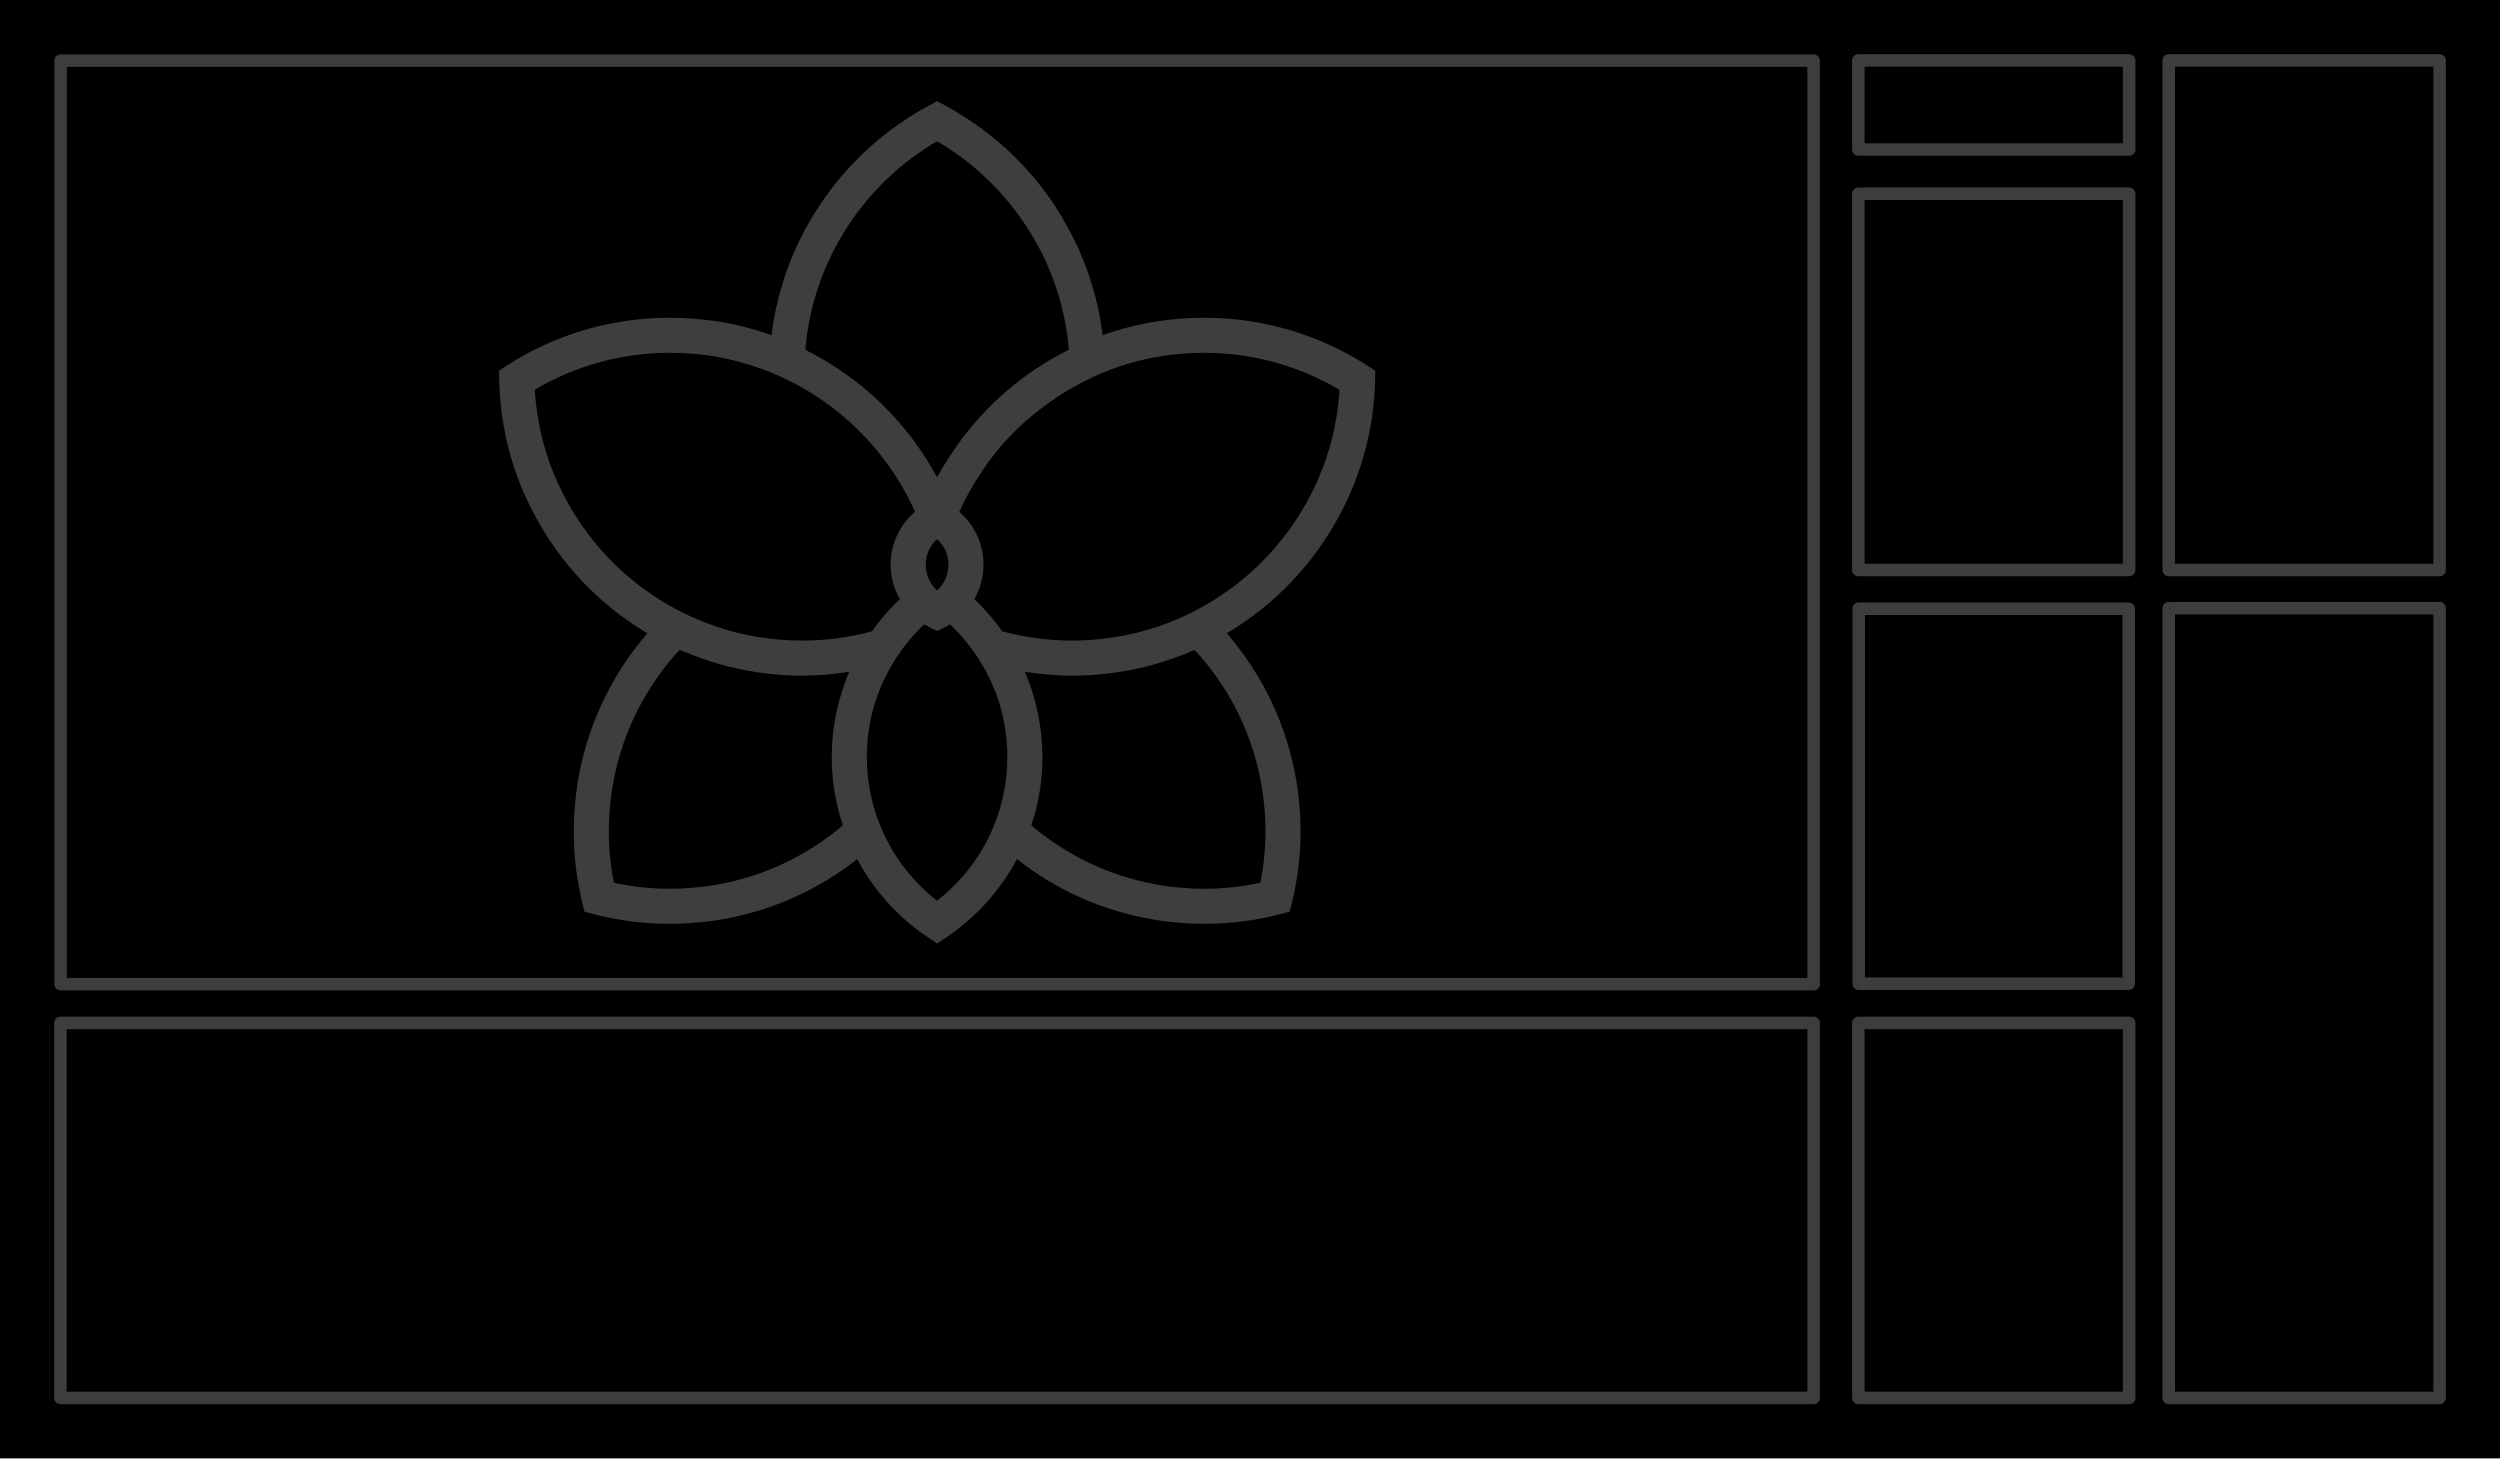
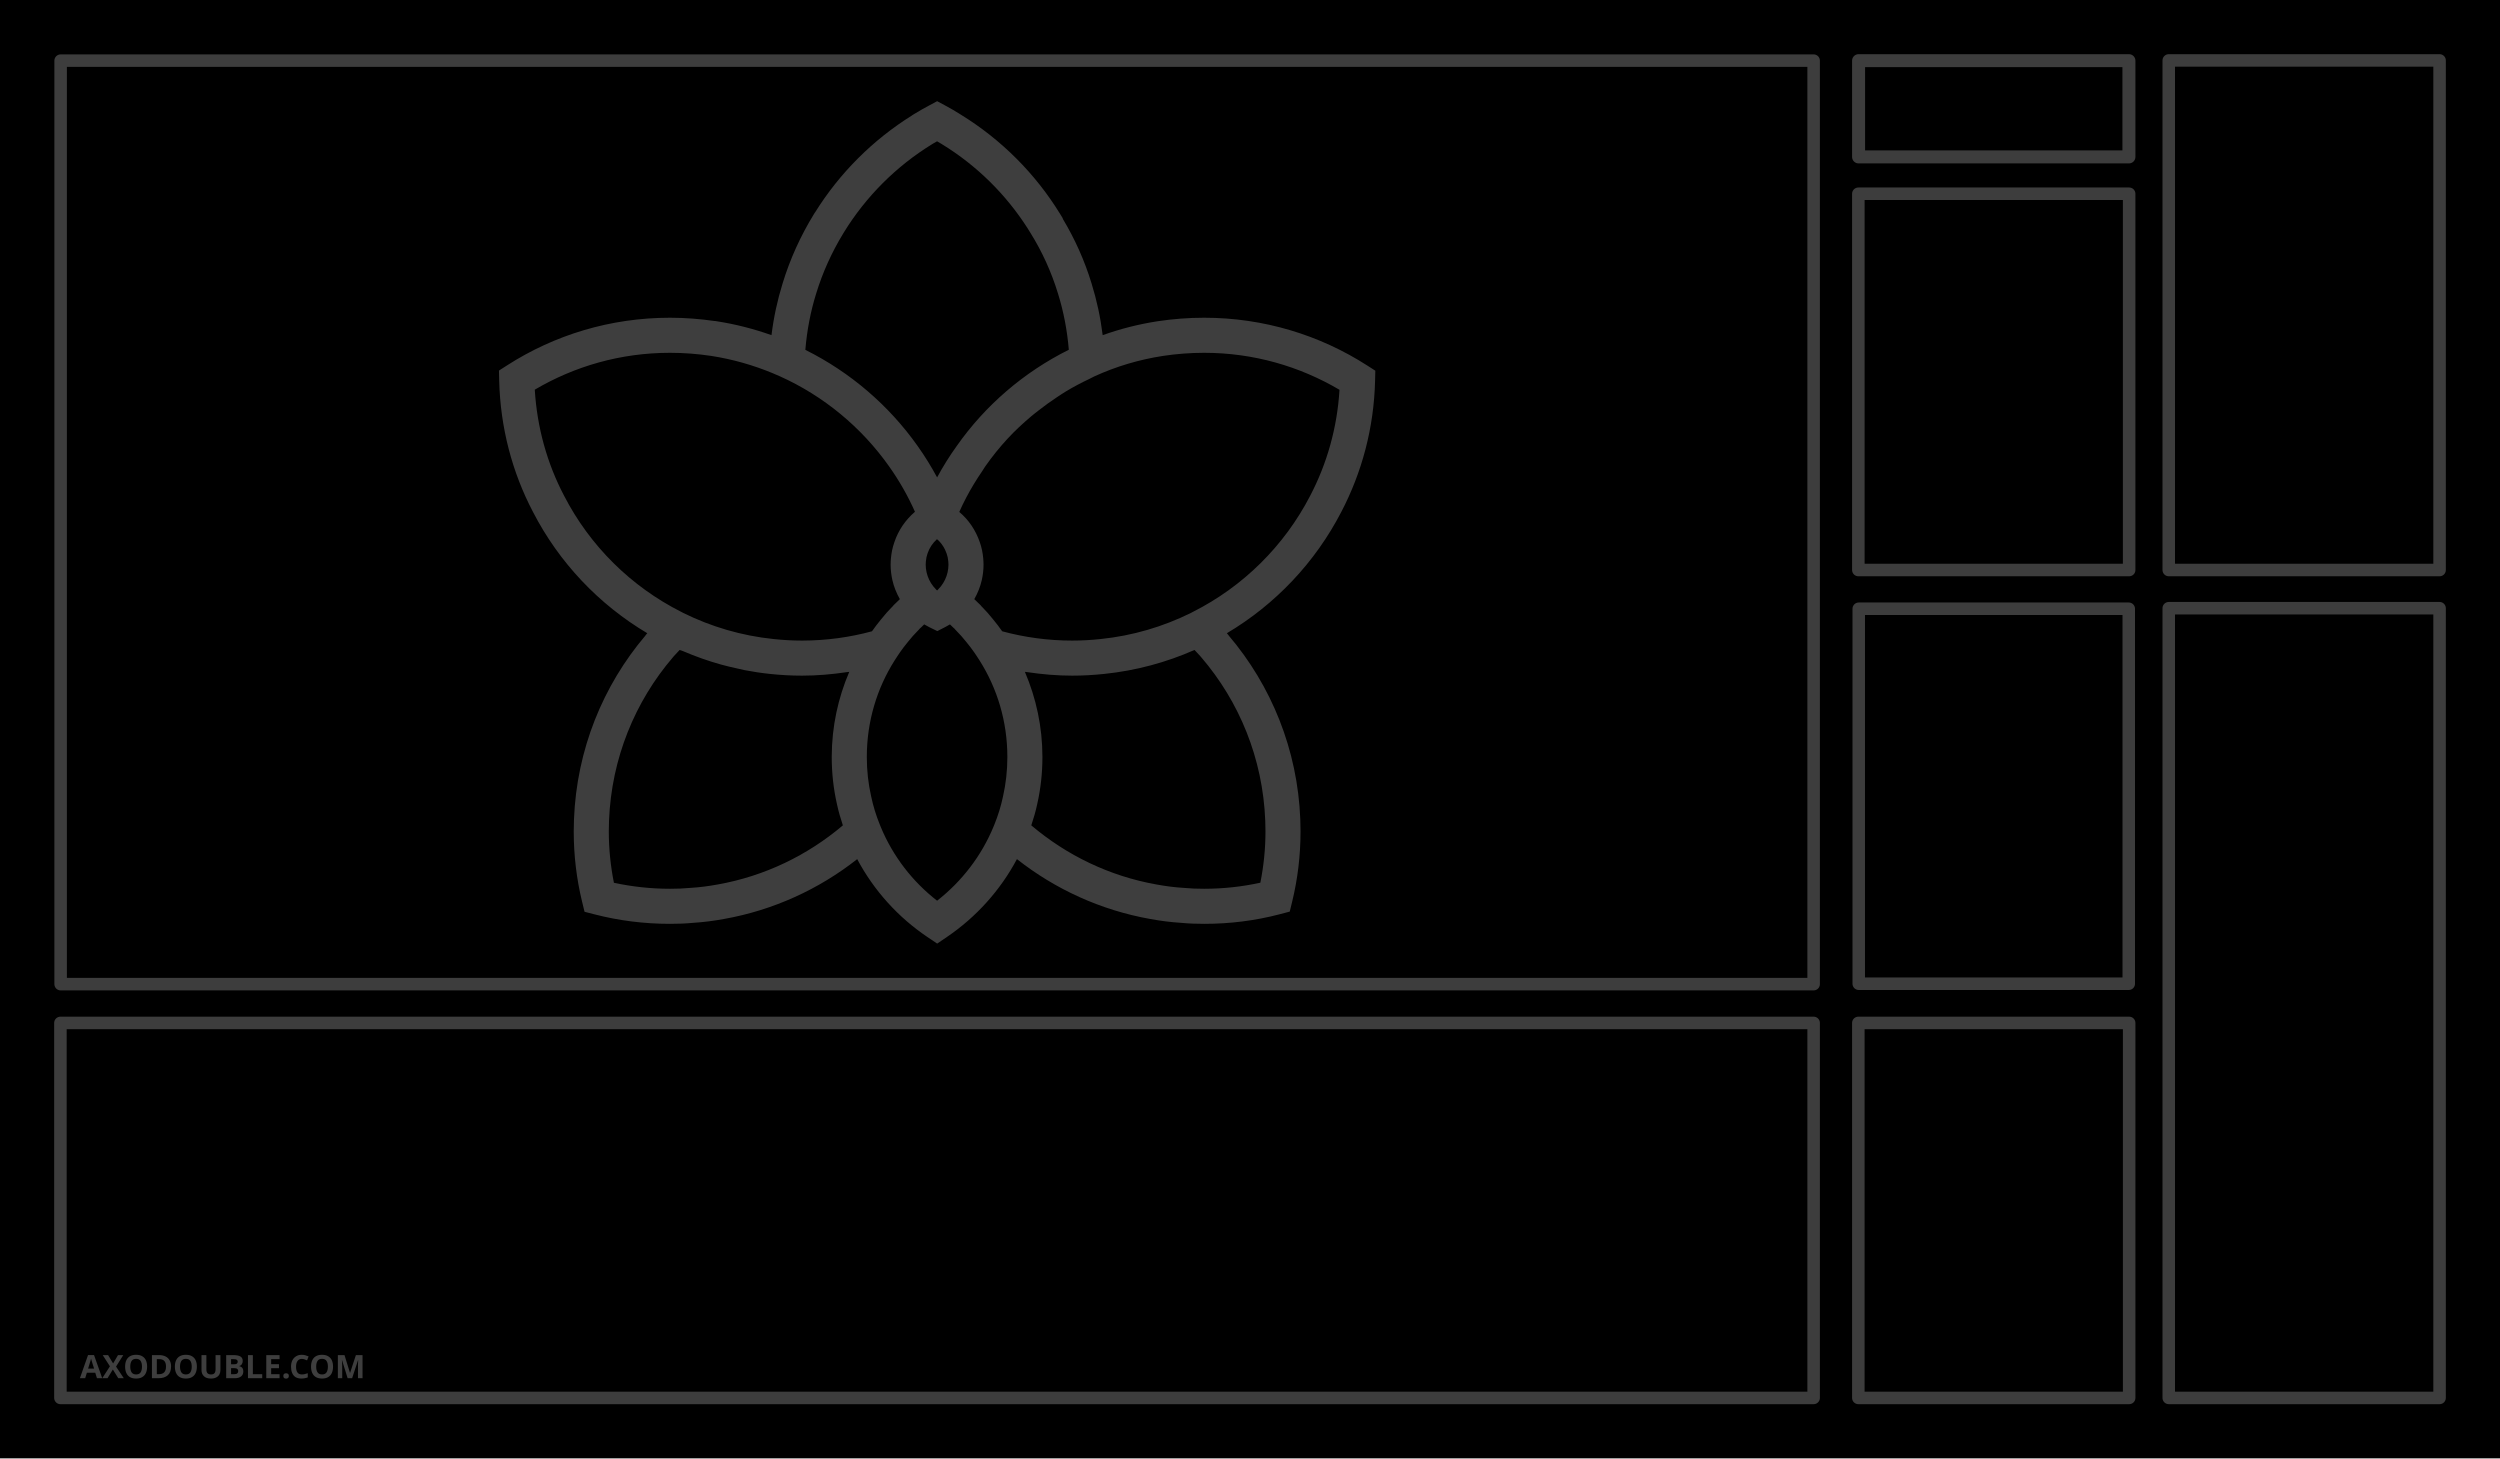
<svg xmlns="http://www.w3.org/2000/svg" width="600mm" height="350mm" viewBox="0 0 600 350" version="1.1" id="svg1" xml:space="preserve">
  <defs id="defs1">
+     <rect x="76.368" y="1148.341" width="890.955" height="93.338" id="rect6" />
    <rect x="113.893" y="967.124" width="1486.398" height="262.533" id="rect13" />
    <rect x="53.235" y="926.828" width="1590.213" height="341.247" id="rect12" />
    <rect x="53.235" y="926.828" width="1590.213" height="341.247" id="rect12-8" />
    <style id="style1">
      .cls-1 {
        fill: #a6637c;
        stroke: #191919;
        stroke-miterlimit: 10;
        stroke-width: 3px;
      }
    </style>
  </defs>
  <g id="layer1">
    <rect style="fill:#000000;stroke-width:0.075;fill-opacity:1" id="rect3" width="600" height="350" x="0" y="0" />
    <rect style="display:none;fill:none;stroke:#ce0000;stroke-width:2.811;stroke-linecap:round;stroke-linejoin:round;stroke-miterlimit:2.4;stroke-dasharray:2.811, 8.433;stroke-dashoffset:0;stroke-opacity:1" id="rect5" width="571.189" height="321.189" x="14.405" y="14.405" />
    <rect style="display:none;fill:#ffffff;stroke-width:5.986;stroke-linecap:square;stroke-miterlimit:2.4" id="rect1" width="63" height="88" x="449.133" y="55.795" />
    <rect style="display:none;fill:none;stroke:#000000;stroke-width:3.002;stroke-linecap:round;stroke-linejoin:round;stroke-miterlimit:2.4;stroke-dasharray:none;stroke-dashoffset:0;stroke-opacity:1" id="rect2" width="64.998" height="89.998" x="449.161" y="55.823" />
    <rect style="display:none;fill:none;stroke:#000000;stroke-width:3.002;stroke-linecap:round;stroke-linejoin:round;stroke-miterlimit:2.4;stroke-dasharray:none;stroke-dashoffset:0;stroke-opacity:1" id="rect4" width="64.998" height="89.998" x="1.501" y="258.501" />
    <g id="g34" style="display:inline">
      <rect style="display:inline;fill:none;stroke:#ffffff;stroke-width:3.002;stroke-linecap:round;stroke-linejoin:round;stroke-miterlimit:2.4;stroke-dasharray:none;stroke-dashoffset:0;stroke-opacity:0.242" id="rect17" width="64.998" height="122.303" x="520.501" y="14.501" />
      <rect style="display:inline;fill:none;stroke:#ffffff;stroke-width:3.002;stroke-linecap:round;stroke-linejoin:round;stroke-miterlimit:2.4;stroke-dasharray:none;stroke-dashoffset:0;stroke-opacity:0.242" id="rect18" width="420.772" height="89.998" x="14.501" y="245.501" />
      <rect style="display:inline;fill:none;stroke:#ffffff;stroke-width:3.002;stroke-linecap:round;stroke-linejoin:round;stroke-miterlimit:2.4;stroke-dasharray:none;stroke-dashoffset:0;stroke-opacity:0.242" id="rect19" width="64.998" height="89.998" x="446.001" y="245.501" />
      <rect style="display:inline;fill:none;stroke:#ffffff;stroke-width:2.998;stroke-linecap:round;stroke-linejoin:round;stroke-miterlimit:2.4;stroke-dasharray:none;stroke-dashoffset:0;stroke-opacity:0.242" id="rect20" width="64.803" height="89.999" x="446.098" y="146.098" />
-       <rect style="display:inline;fill:none;stroke:#ffffff;stroke-width:3.002;stroke-linecap:round;stroke-linejoin:round;stroke-miterlimit:2.4;stroke-dasharray:none;stroke-dashoffset:0;stroke-opacity:0.242" id="rect21" width="64.998" height="21.379" x="446.001" y="14.501" />
+       <rect style="display:inline;fill:none;stroke:#ffffff;stroke-width:3.118;stroke-linecap:round;stroke-linejoin:round;stroke-miterlimit:2.4;stroke-dasharray:none;stroke-dashoffset:0;stroke-opacity:0.242" id="rect21" width="64.882" height="23.102" x="446.059" y="14.559" />
      <rect style="display:inline;fill:none;stroke:#ffffff;stroke-width:3.007;stroke-linecap:round;stroke-linejoin:round;stroke-miterlimit:2.4;stroke-dasharray:none;stroke-dashoffset:0;stroke-opacity:0.242" id="rect22" width="64.993" height="90.299" x="446.003" y="46.503" />
      <rect style="display:inline;fill:none;stroke:#ffffff;stroke-width:3.002;stroke-linecap:round;stroke-linejoin:round;stroke-miterlimit:2.4;stroke-dasharray:none;stroke-dashoffset:0;stroke-opacity:0.242" id="rect23" width="64.998" height="189.527" x="520.501" y="145.972" />
      <rect style="display:inline;fill:none;stroke:#ffffff;stroke-width:3.001;stroke-linecap:round;stroke-linejoin:round;stroke-miterlimit:2.4;stroke-dasharray:none;stroke-dashoffset:0;stroke-opacity:0.242" id="rect24" width="420.72" height="221.642" x="14.553" y="14.553" />
    </g>
    <g id="g26" style="fill:#ffffff;fill-opacity:0.478">
      <path d="m -75.929,-401.76 -7.52,4.035 c -4.536,2.434 -8.96,4.925 -13.43,7.676 l -1.59,0.98 -0.197,0.197 c -35.633,22.221 -65.772,52.359 -87.992,87.992 l -0.209,0.209 -0.984,1.605 c -11.904,19.428 -21.48,40.37 -28.246,62.574 -4.72,15.179 -8.111,30.849 -10.096,46.969 -16.003,-5.698 -32.729,-9.993 -49.965,-12.656 l -1.207,-0.186 h -0.514 c -13.086,-1.878 -26.58,-2.969 -40.348,-2.969 -54.267,0 -104.997,15.766 -147.646,43.111 l -7.525,4.826 0.211,8.938 c 1.011,42.785 11.803,83.346 30.609,119.186 23.56,45.797 59.661,83.971 103.75,110.137 -0.187,0.167 -0.654,0.617 -1.49,1.732 -0.059,0.078 -0.16,0.285 -0.225,0.373 -38.441,45.318 -62.348,103.373 -64.803,166.746 l -0.002,0.061 -0.002,0.059 c -0.106,3.392 -0.221,6.949 -0.221,10.672 0,21.919 2.586,43.317 7.553,63.748 l 2.252,9.264 9.232,2.381 c 21.869,5.636 44.736,8.559 68.307,8.559 6.807,0 13.781,-0.225 20.836,-0.904 9.557,-0.582 18.897,-1.821 28.006,-3.486 45.148,-8.034 86.406,-27.123 120.947,-54.307 15.133,28.461 37.061,52.714 63.621,70.609 l 8.926,6.014 8.9,-6.051 c 26.433,-17.967 48.319,-42.201 63.443,-70.586 34.546,27.192 75.815,46.285 120.973,54.32 9.107,1.665 18.443,2.904 27.998,3.486 7.055,0.68 14.031,0.904 20.838,0.904 23.571,0 46.558,-2.919 68.486,-8.684 l 9.17,-2.412 2.24,-9.213 c 4.963,-20.418 7.551,-41.724 7.551,-63.643 0,-3.723 -0.113,-7.28 -0.219,-10.672 l -0.002,-0.059 -0.002,-0.061 c -2.454,-63.37 -26.365,-121.436 -64.918,-166.758 -0.063,-0.085 -0.16,-0.286 -0.217,-0.361 -0.622,-0.83 -1.056,-1.309 -1.318,-1.574 0.169,0.196 0.339,0.391 0.508,0.588 l -0.688,-0.742 -0.125,-0.135 c 0.014,0.014 0.059,0.052 0.139,0.127 0.006,-0.003 0.012,-0.006 0.018,-0.01 44.072,-26.161 80.166,-64.319 103.812,-110.08 l 0.008,-0.014 c 18.68,-35.789 29.612,-76.17 30.623,-119.109 l 0.211,-8.938 -7.525,-4.826 c -42.644,-27.341 -93.463,-43.217 -147.752,-43.217 -14.296,0 -28.321,1.124 -41.875,3.141 l -0.039,0.006 -0.039,0.006 c -17.287,2.66 -34.017,6.909 -50.078,12.666 -1.986,-16.111 -5.38,-31.803 -10.109,-47.006 -6.289,-20.632 -15.116,-40.254 -26.105,-58.602 v -0.443 l -2.348,-3.826 c -22.438,-36.575 -53.332,-67.507 -89.867,-90.004 l -0.377,-0.24 c 0.093,0.057 0.186,0.115 0.279,0.172 l -0.211,-0.141 -0.121,-0.076 c -4.562,-2.924 -9.164,-5.567 -13.781,-8.045 z m -0.076,36.4 c 1.37,0.817 2.841,1.581 4.166,2.43 l 0.375,0.25 0.256,0.156 c 31.187,19.133 57.739,45.355 77.418,76.182 v 0.037 l 2.412,3.865 c 10.706,17.149 19.137,35.689 25.094,55.248 l 0.014,0.047 0.014,0.047 c 5.068,16.283 8.286,33.214 9.764,50.725 0.002,0.026 0.006,0.054 0.008,0.08 -40.823,20.355 -75.867,50.464 -101.766,87.453 -6.521,9.057 -12.415,18.518 -17.699,28.32 l -0.002,-0.002 c -0.003,0.006 -0.007,0.012 -0.01,0.018 -5.289,-9.844 -11.176,-19.335 -17.629,-28.426 -26.075,-36.871 -61.12,-66.983 -101.891,-87.271 0.007,-0.08 0.013,-0.16 0.019,-0.24 1.483,-17.526 4.699,-34.414 9.754,-50.656 l 0.014,-0.047 0.014,-0.047 c 5.908,-19.398 14.276,-37.736 24.727,-54.861 l 0.426,-0.693 c 19.994,-32.527 47.469,-60.002 79.996,-79.996 l 0.693,-0.426 c 1.235,-0.756 2.578,-1.461 3.834,-2.191 z m -242.221,191.836 c 12.626,0 25.097,0.995 37.193,2.795 l 0.4,0.059 c 19.198,2.999 37.733,8.295 55.174,15.498 l 0.043,0.018 c 2.276,0.941 4.534,1.913 6.771,2.918 h 0.002 c 39.861,17.893 74.122,46.37 99.096,81.691 l 0.008,0.012 0.01,0.014 c 9.159,12.902 17.032,26.685 23.477,41.199 -0.02,0.018 -0.04,0.035 -0.061,0.053 0.003,0.007 0.007,0.014 0.01,0.021 -0.088,0.077 -0.188,0.135 -0.275,0.213 -2.048,1.777 -3.992,3.69 -5.811,5.729 -3.637,4.078 -6.777,8.659 -9.268,13.664 -1.245,2.503 -2.328,5.112 -3.23,7.816 -1.773,4.948 -2.755,9.971 -3.166,14.898 l -0.004,0.051 -0.004,0.051 c -0.111,1.44 -0.258,3.266 -0.258,5.459 0,4.851 0.589,9.467 1.533,13.785 l 0.008,0.039 0.008,0.037 c 1.385,6.185 3.756,12.019 6.824,17.434 0.002,0.003 0.002,0.005 0.004,0.008 -0.023,0.022 -0.045,0.044 -0.068,0.066 -1.501,1.453 -3.016,2.933 -4.297,4.146 l -0.797,0.754 -0.664,0.832 c -0.006,0.008 -0.013,0.015 -0.019,0.023 l 0.018,-0.023 c 0.273,-0.342 0.435,-0.561 0.484,-0.648 0.007,-0.013 0.011,-0.024 0.014,-0.031 2.7e-4,-9.3e-4 0.002,-0.005 0.002,-0.006 v -0.002 -0.002 h -0.002 v -0.002 h -0.002 c -0.045,-0.002 -0.499,0.489 -1.326,1.498 0.2,-0.202 0.401,-0.403 0.602,-0.604 l -1.162,1.297 c 0.197,-0.246 0.376,-0.47 0.543,-0.674 -3.766,3.813 -7.319,7.838 -10.66,12.059 -2.796,3.351 -5.368,6.804 -7.836,10.297 -0.03,0.008 -0.06,0.017 -0.09,0.025 -0.039,0.056 -0.08,0.11 -0.119,0.166 -19.948,5.414 -41.017,8.345 -62.684,8.412 -0.252,8e-4 -0.504,0.002 -0.756,0.002 -8.612,0 -17.166,-0.494 -25.672,-1.395 l -0.027,-0.004 -0.027,-0.002 c -14.553,-1.49 -28.733,-4.296 -42.422,-8.283 -13.689,-3.987 -26.886,-9.156 -39.471,-15.373 -0.006,-0.003 -0.013,-0.005 -0.019,-0.008 -0.392,-0.197 -0.503,-0.255 -0.553,-0.279 l -0.279,-0.186 -0.865,-0.436 C -353.537,38.588 -390.956,1.564 -414.314,-43.86 l -0.031,-0.062 -0.031,-0.061 c -15.229,-29 -24.431,-61.549 -26.531,-96.086 36.013,-21.233 77.806,-33.455 122.684,-33.455 z m 484.488,0 c 44.858,0 86.754,12.311 122.787,33.561 -2.109,34.577 -11.377,66.952 -26.549,96.016 l -0.016,0.031 -0.016,0.031 C 239.001,1.561 201.574,38.589 155.933,61.558 l -0.865,0.436 -0.281,0.188 c -0.051,0.025 -0.158,0.08 -0.551,0.277 h -0.002 l -0.002,0.002 c -25.173,12.437 -52.797,20.681 -81.908,23.662 l -0.027,0.002 -0.027,0.004 c -8.506,0.901 -17.06,1.395 -25.672,1.395 h -0.002 c -21.932,-3e-5 -43.258,-2.936 -63.438,-8.412 -0.04,-0.056 -0.08,-0.112 -0.119,-0.168 -0.03,-0.008 -0.058,-0.017 -0.088,-0.025 -2.477,-3.505 -5.058,-6.972 -7.865,-10.334 -3.341,-4.217 -6.892,-8.237 -10.656,-12.047 0.174,0.213 0.365,0.448 0.572,0.707 l -1.172,-1.311 c 0.195,0.195 0.39,0.391 0.584,0.588 -0.34,-0.414 -0.413,-0.478 -0.621,-0.715 -0.238,-0.271 -0.599,-0.703 -0.658,-0.748 -0.003,-0.003 -0.007,-0.006 -0.01,-0.008 l -0.002,-0.002 h -0.002 c -10e-4,-6.79e-4 -0.003,-0.002 -0.004,-0.002 l -0.002,-0.002 h -0.002 -0.002 -0.002 -0.002 v 0.002 h -0.002 v 0.002 0.002 l 0.002,0.002 c 0.002,0.007 0.008,0.021 0.016,0.035 0.048,0.086 0.213,0.31 0.484,0.65 l -0.668,-0.834 -0.795,-0.754 c -1.281,-1.214 -2.796,-2.693 -4.297,-4.146 -0.024,-0.023 -0.047,-0.046 -0.07,-0.068 0.001,-0.002 0.003,-0.004 0.004,-0.006 3.068,-5.414 5.44,-11.249 6.824,-17.434 l 0.008,-0.037 0.01,-0.039 c 0.945,-4.318 1.533,-8.934 1.533,-13.785 0,-2.193 -0.149,-4.019 -0.26,-5.459 l -0.004,-0.051 -0.004,-0.051 c -0.207,-2.48 -0.558,-4.987 -1.08,-7.494 -0.523,-2.508 -1.217,-5.017 -2.115,-7.508 -3.636,-10.542 -9.937,-20.033 -18.543,-27.252 3.878,-8.701 8.281,-17.072 13.146,-25.129 2.424,-4.013 4.963,-7.949 7.607,-11.809 0.942,-1.373 1.73,-2.854 2.703,-4.205 l 0.065,-0.092 0.065,-0.09 c 6.185,-8.842 12.962,-17.253 20.273,-25.174 0.02,-0.022 0.043,-0.041 0.062,-0.062 h 0.002 c 6.536,-7.076 13.633,-13.619 20.98,-19.873 2.286,-1.944 4.678,-3.762 7.037,-5.621 5.412,-4.269 11.018,-8.292 16.793,-12.094 2.736,-1.796 5.44,-3.635 8.252,-5.32 6.816,-4.098 13.88,-7.812 21.113,-11.234 1.487,-0.699 2.881,-1.559 4.385,-2.229 l 0.07,-0.031 0.068,-0.031 c 19.535,-8.924 40.346,-15.172 62.334,-18.559 12.084,-1.796 24.544,-2.791 37.156,-2.791 z m -242.357,169.063 0.434,0.416 0.322,0.162 c 2.622,2.428 4.855,5.404 6.523,8.83 0.556,1.142 1.051,2.334 1.475,3.572 l 0.049,0.145 0.053,0.143 c 0.715,1.966 1.206,4.274 1.426,6.893 0.096,1.269 0.16,2.389 0.16,2.936 0,2.344 -0.262,4.502 -0.795,6.951 -1.053,4.674 -3.144,9.002 -6.086,12.744 -0.988,1.162 -1.832,2.137 -2.416,2.727 l -0.035,0.037 -0.996,0.996 -0.996,-0.996 c -0.006,-0.006 -0.015,-0.015 -0.021,-0.021 -0.586,-0.589 -1.435,-1.571 -2.436,-2.748 -2.94,-3.741 -5.03,-8.066 -6.082,-12.738 -0.533,-2.449 -0.795,-4.607 -0.795,-6.951 0,-0.547 0.066,-1.666 0.162,-2.936 0.22,-2.618 0.709,-4.927 1.424,-6.893 l 0.084,-0.232 0.078,-0.232 c 0.028,-0.084 0.056,-0.168 0.084,-0.252 1.626,-4.786 4.557,-9.065 8.385,-12.551 z m -11.578,77.295 h 0.002 v 0.002 h 0.002 c 1.526,0.921 3.095,1.777 4.703,2.564 0.019,0.009 0.038,0.018 0.057,0.027 l 7.145,3.49 7.08,-3.623 c 1.494,-0.765 2.958,-1.584 4.389,-2.457 0.001,-6.93e-4 0.003,-0.001 0.004,-0.002 1.182,1.145 2.442,2.383 3.791,3.674 -0.211,-0.255 -0.448,-0.548 -0.713,-0.879 l 1.453,1.578 c 0.001,0.002 0.003,0.004 0.004,0.006 l 0.01,0.01 v 0.002 l 0.002,0.002 v 0.002 h 0.002 l 0.002,0.002 0.455,0.568 0.623,0.623 c 3.163,3.163 6.139,6.512 8.938,10.057 l 0.143,0.18 0.146,0.176 c 2.532,3.024 4.921,6.172 7.162,9.402 0.752,1.084 1.487,2.177 2.205,3.277 l 0.059,0.09 0.059,0.09 c 0.851,1.267 1.684,2.545 2.5,3.836 16.044,25.386 25.219,55.287 25.219,87.672 0,12.292 -1.354,24.252 -3.951,35.697 l -0.027,0.117 -0.023,0.117 c -1.813,8.587 -4.391,16.905 -7.66,24.982 l -0.021,0.051 -0.019,0.049 c -0.257,0.648 -0.52,1.295 -0.785,1.939 -10.963,26.613 -28.829,49.8 -51.242,67.324 -22.299,-17.319 -40.063,-40.287 -51.047,-66.752 -0.344,-0.829 -0.681,-1.66 -1.012,-2.496 l -0.021,-0.057 -0.023,-0.059 c -3.269,-8.078 -5.847,-16.396 -7.66,-24.982 l -0.025,-0.117 -0.027,-0.117 c -2.597,-11.445 -3.951,-23.405 -3.951,-35.697 0,-32.385 9.173,-62.284 25.217,-87.67 0.816,-1.291 1.651,-2.571 2.502,-3.838 l 0.061,-0.09 0.059,-0.09 c 0.702,-1.077 1.42,-2.147 2.154,-3.207 2.254,-3.255 4.661,-6.427 7.211,-9.473 l 0.146,-0.176 0.143,-0.18 c 2.799,-3.545 5.775,-6.894 8.938,-10.057 l 0.623,-0.623 0.455,-0.568 0.002,-0.002 v -0.002 h 0.002 v -0.002 l 0.002,-0.002 h 0.002 v -0.002 l 0.002,-0.002 c 0.001,-0.001 0.003,-0.003 0.004,-0.004 v -0.002 l 1.432,-1.553 c -0.253,0.316 -0.483,0.6 -0.686,0.846 1.347,-1.29 2.609,-2.529 3.791,-3.674 z M 157.536,96.019 c 1.691,1.841 3.436,3.563 5.107,5.492 l 0.988,1.15 c 34.503,40.171 55.872,91.698 58.068,148.262 0.105,3.356 0.203,6.553 0.203,9.584 0,16.036 -1.643,31.591 -4.645,46.645 -16.382,3.567 -33.425,5.498 -50.996,5.498 -6.229,0 -12.289,-0.205 -18.053,-0.771 l -0.305,-0.029 -0.307,-0.019 c -8.143,-0.485 -16.298,-1.557 -24.475,-3.053 l -0.039,-0.008 -0.041,-0.008 C 80.198,301.146 41.44,282.178 9.577,255.226 c -0.036,-0.03 -0.072,-0.059 -0.107,-0.09 2.107,-6.32 3.996,-12.738 5.396,-19.357 3.103,-13.732 4.709,-28.003 4.709,-42.576 0,-27.409 -5.705,-53.483 -15.863,-77.221 -0.015,-0.034 -0.028,-0.069 -0.043,-0.104 0.049,0.008 0.099,0.016 0.148,0.023 0.785,0.124 1.594,0.168 2.381,0.285 13.215,1.961 26.685,3.145 40.398,3.145 9.823,0 19.493,-0.565 28.998,-1.57 28.867,-2.959 56.439,-10.488 81.941,-21.742 z m -467.033,0.002 c 1.024,0.452 2.159,0.683 3.189,1.123 11.171,4.767 22.685,8.898 34.564,12.172 4.549,1.253 9.164,2.337 13.805,3.357 2.454,0.54 4.869,1.184 7.348,1.656 7.572,1.444 15.233,2.632 23.008,3.43 0.008,8.2e-4 0.016,9.5e-4 0.023,0.002 9.505,1.006 19.176,1.57 28.998,1.57 13.729,-2e-5 27.213,-1.185 40.441,-3.15 0.773,-0.115 1.567,-0.158 2.338,-0.279 0.049,-0.008 0.1,-0.016 0.148,-0.023 -0.015,0.034 -0.03,0.067 -0.045,0.102 -10.08,23.555 -15.772,49.412 -15.859,76.59 -6.6e-4,0.211 0,0.422 0,0.633 0,14.574 1.604,28.844 4.707,42.576 0.012,0.058 0.023,0.114 0.035,0.172 1.397,6.558 3.273,12.921 5.361,19.186 -0.036,0.03 -0.072,0.061 -0.107,0.092 -31.863,26.951 -70.62,45.918 -113.467,53.533 l -0.039,0.008 -0.039,0.008 c -8.177,1.496 -16.334,2.568 -24.477,3.053 l -0.307,0.019 -0.305,0.029 c -5.763,0.567 -11.821,0.771 -18.051,0.771 -17.551,0 -34.517,-1.919 -50.896,-5.428 -2.996,-15.066 -4.639,-30.689 -4.639,-46.715 0,-3.031 0.096,-6.228 0.201,-9.584 2.196,-56.564 23.57,-108.103 57.979,-148.279 l 0.934,-1.09 c 1.649,-1.899 3.439,-3.681 5.15,-5.533 z" style="baseline-shift:baseline;display:inline;overflow:visible;opacity:1;vector-effect:none;fill:#ffffff;fill-opacity:0.243;stroke-miterlimit:10;enable-background:accumulate;stop-color:#000000;stop-opacity:1" id="path25" transform="matrix(0.2645833,0,0,0.2645833,245.0029,130.5833)" />
      <path d="m 300,24.284 -1.99,1.068 c -1.2,0.644 -2.371,1.303 -3.553,2.031 l -0.421,0.259 -0.052,0.052 c -9.428,5.879 -17.402,13.853 -23.281,23.281 l -0.055,0.055 -0.26,0.425 c -3.15,5.14 -5.683,10.681 -7.473,16.556 -1.249,4.016 -2.146,8.162 -2.671,12.427 -4.234,-1.508 -8.66,-2.644 -13.22,-3.349 l -0.319,-0.049 h -0.136 c -3.462,-0.497 -7.033,-0.785 -10.675,-0.785 -14.358,0 -27.78,4.171 -39.065,11.407 l -1.991,1.277 0.056,2.365 c 0.267,11.32 3.123,22.052 8.099,31.535 6.234,12.117 15.785,22.217 27.451,29.14 -0.05,0.044 -0.173,0.163 -0.394,0.458 -0.015,0.021 -0.042,0.075 -0.059,0.099 -10.171,11.99 -16.496,27.351 -17.146,44.118 l -5.3e-4,0.016 -5.3e-4,0.015 c -0.028,0.897 -0.058,1.839 -0.058,2.824 0,5.799 0.684,11.461 1.998,16.867 l 0.596,2.451 2.443,0.63 c 5.786,1.491 11.836,2.264 18.073,2.264 1.801,0 3.646,-0.059 5.513,-0.239 2.529,-0.154 5,-0.482 7.41,-0.922 11.945,-2.126 22.862,-7.176 32.001,-14.369 4.004,7.53 9.806,13.947 16.833,18.682 l 2.362,1.591 2.355,-1.601 c 6.994,-4.754 12.784,-11.166 16.786,-18.676 9.14,7.195 20.059,12.246 32.007,14.372 2.409,0.441 4.88,0.768 7.408,0.922 1.867,0.18 3.712,0.239 5.513,0.239 6.236,0 12.318,-0.772 18.12,-2.298 l 2.426,-0.638 0.593,-2.438 c 1.313,-5.402 1.998,-11.039 1.998,-16.839 0,-0.985 -0.03,-1.926 -0.058,-2.824 l -5.3e-4,-0.015 -5.3e-4,-0.016 c -0.649,-16.767 -6.976,-32.13 -17.176,-44.121 -0.017,-0.022 -0.042,-0.076 -0.057,-0.096 -0.165,-0.22 -0.279,-0.346 -0.349,-0.417 0.045,0.052 0.09,0.104 0.134,0.156 l -0.182,-0.196 -0.033,-0.036 c 0.004,0.004 0.016,0.014 0.037,0.034 0.002,-7.9e-4 0.003,-0.002 0.005,-0.003 11.661,-6.922 21.211,-17.018 27.467,-29.125 l 0.002,-0.004 c 4.942,-9.469 7.835,-20.153 8.102,-31.514 l 0.056,-2.365 -1.991,-1.277 c -11.283,-7.234 -24.729,-11.434 -39.093,-11.434 -3.782,0 -7.493,0.297 -11.079,0.831 l -0.01,0.002 -0.01,0.002 c -4.574,0.704 -9,1.828 -13.25,3.351 -0.525,-4.263 -1.423,-8.415 -2.675,-12.437 -1.664,-5.459 -3.999,-10.651 -6.907,-15.505 v -0.117 l -0.621,-1.012 C 323.59,41.692 315.416,33.508 305.75,27.556 l -0.1,-0.064 c 0.025,0.015 0.049,0.03 0.074,0.045 l -0.056,-0.037 -0.032,-0.02 c -1.207,-0.774 -2.425,-1.473 -3.646,-2.129 z m -0.02,9.631 c 0.362,0.216 0.752,0.418 1.102,0.643 l 0.099,0.066 0.068,0.041 c 8.251,5.062 15.277,12 20.483,20.156 v 0.01 l 0.638,1.023 c 2.833,4.537 5.063,9.443 6.639,14.618 l 0.004,0.012 0.004,0.012 c 1.341,4.308 2.192,8.788 2.583,13.421 5.3e-4,0.007 0.002,0.014 0.002,0.021 -10.801,5.386 -20.073,13.352 -26.925,23.139 -1.725,2.396 -3.285,4.899 -4.683,7.493 l -5.3e-4,-5.3e-4 c -8e-4,0.002 -0.002,0.003 -0.003,0.005 -1.399,-2.605 -2.957,-5.116 -4.664,-7.521 -6.899,-9.755 -16.171,-17.723 -26.959,-23.091 0.002,-0.021 0.003,-0.042 0.005,-0.064 0.392,-4.637 1.243,-9.105 2.581,-13.403 l 0.004,-0.012 0.004,-0.012 c 1.563,-5.132 3.777,-9.984 6.542,-14.515 l 0.113,-0.183 c 5.29,-8.606 12.559,-15.876 21.166,-21.166 l 0.183,-0.113 c 0.327,-0.2 0.682,-0.387 1.014,-0.58 z m -64.088,50.757 c 3.341,0 6.64,0.263 9.841,0.739 l 0.106,0.016 c 5.079,0.794 9.984,2.195 14.598,4.101 l 0.011,0.005 c 0.602,0.249 1.2,0.506 1.792,0.772 h 5.3e-4 c 10.547,4.734 19.611,12.269 26.219,21.614 l 0.002,0.003 0.003,0.004 c 2.423,3.414 4.506,7.06 6.212,10.901 -0.005,0.005 -0.011,0.009 -0.016,0.014 7.9e-4,0.002 0.002,0.004 0.003,0.006 -0.023,0.02 -0.05,0.036 -0.073,0.056 -0.542,0.47 -1.056,0.976 -1.537,1.516 -0.962,1.079 -1.793,2.291 -2.452,3.615 -0.33,0.662 -0.616,1.352 -0.855,2.068 -0.469,1.309 -0.729,2.638 -0.838,3.942 l -0.001,0.013 -10e-4,0.013 c -0.029,0.381 -0.068,0.864 -0.068,1.444 0,1.284 0.156,2.505 0.406,3.647 l 0.002,0.01 0.002,0.01 c 0.366,1.636 0.994,3.18 1.806,4.613 5.3e-4,7.1e-4 5.3e-4,0.001 0.001,0.002 -0.006,0.006 -0.012,0.012 -0.018,0.018 -0.397,0.384 -0.798,0.776 -1.137,1.097 l -0.211,0.199 -0.176,0.22 c -0.002,0.002 -0.003,0.004 -0.005,0.006 l 0.005,-0.006 c 0.072,-0.09 0.115,-0.148 0.128,-0.172 0.002,-0.003 0.003,-0.006 0.004,-0.008 7e-5,-2.4e-4 5.3e-4,-0.001 5.3e-4,-0.002 v -5.3e-4 -5.3e-4 h -5.3e-4 v -5.3e-4 h -5.3e-4 c -0.012,-6.1e-4 -0.132,0.129 -0.351,0.396 0.053,-0.053 0.106,-0.107 0.159,-0.16 l -0.307,0.343 c 0.052,-0.065 0.1,-0.124 0.144,-0.178 -0.996,1.009 -1.936,2.074 -2.821,3.191 -0.74,0.886 -1.42,1.8 -2.073,2.724 -0.008,0.002 -0.016,0.005 -0.024,0.007 -0.01,0.015 -0.021,0.029 -0.032,0.044 -5.278,1.432 -10.852,2.208 -16.585,2.226 -0.067,2.2e-4 -0.133,5.3e-4 -0.2,5.3e-4 -2.279,0 -4.542,-0.131 -6.792,-0.369 l -0.007,-0.001 -0.007,-5.3e-4 c -3.85,-0.394 -7.602,-1.137 -11.224,-2.192 -3.622,-1.055 -7.113,-2.423 -10.443,-4.067 -0.002,-8.2e-4 -0.004,-0.001 -0.005,-0.002 -0.104,-0.052 -0.133,-0.068 -0.146,-0.074 l -0.074,-0.049 -0.229,-0.115 c -12.076,-6.077 -21.976,-15.873 -28.156,-27.892 l -0.008,-0.017 -0.008,-0.016 c -4.029,-7.673 -6.464,-16.285 -7.02,-25.423 9.528,-5.618 20.586,-8.852 32.46,-8.852 z m 128.188,0 c 11.869,0 22.954,3.257 32.487,8.88 -0.558,9.148 -3.01,17.714 -7.024,25.404 l -0.004,0.008 -0.004,0.008 c -6.209,12.024 -16.112,21.821 -28.188,27.899 l -0.229,0.115 -0.074,0.05 c -0.013,0.007 -0.042,0.021 -0.146,0.073 h -5.3e-4 l -5.3e-4,5.3e-4 c -6.66,3.291 -13.969,5.472 -21.672,6.261 l -0.007,5.3e-4 -0.007,10e-4 c -2.25,0.238 -4.514,0.369 -6.792,0.369 h -5.3e-4 c -5.803,0 -11.445,-0.777 -16.785,-2.226 -0.011,-0.015 -0.021,-0.03 -0.032,-0.044 -0.008,-0.002 -0.015,-0.005 -0.023,-0.007 -0.655,-0.927 -1.338,-1.845 -2.081,-2.734 -0.884,-1.116 -1.823,-2.179 -2.819,-3.187 0.046,0.056 0.097,0.118 0.151,0.187 l -0.31,-0.347 c 0.052,0.052 0.103,0.104 0.155,0.156 -0.09,-0.11 -0.109,-0.126 -0.164,-0.189 -0.063,-0.072 -0.159,-0.186 -0.174,-0.198 -7.9e-4,-6.7e-4 -0.002,-0.002 -0.003,-0.002 l -5.3e-4,-5.3e-4 h -5.3e-4 c -2.7e-4,-1.8e-4 -7.9e-4,-3.9e-4 -0.001,-5.3e-4 l -5.3e-4,-5.3e-4 h -5.3e-4 -5.3e-4 -5.3e-4 -5.3e-4 v 5.3e-4 h -5.2e-4 v 5.3e-4 5.3e-4 l 5.2e-4,5.3e-4 c 5.3e-4,0.002 0.002,0.006 0.004,0.009 0.013,0.023 0.056,0.082 0.128,0.172 l -0.177,-0.221 -0.21,-0.199 c -0.339,-0.321 -0.74,-0.713 -1.137,-1.097 -0.006,-0.006 -0.012,-0.012 -0.019,-0.018 2.7e-4,-5.8e-4 8e-4,-9.5e-4 10e-4,-0.002 0.812,-1.433 1.439,-2.976 1.806,-4.613 l 0.002,-0.01 0.003,-0.01 c 0.25,-1.143 0.406,-2.364 0.406,-3.647 0,-0.58 -0.039,-1.063 -0.069,-1.444 l -0.001,-0.013 -10e-4,-0.013 c -0.055,-0.656 -0.148,-1.32 -0.286,-1.983 -0.138,-0.663 -0.322,-1.327 -0.56,-1.986 -0.962,-2.789 -2.629,-5.3 -4.906,-7.21 1.026,-2.302 2.191,-4.517 3.478,-6.649 0.641,-1.062 1.313,-2.103 2.013,-3.124 0.249,-0.363 0.458,-0.755 0.715,-1.113 l 0.017,-0.024 0.017,-0.024 c 1.636,-2.34 3.43,-4.565 5.364,-6.661 0.005,-0.006 0.011,-0.011 0.017,-0.017 h 5.3e-4 c 1.729,-1.872 3.607,-3.603 5.551,-5.258 0.605,-0.514 1.238,-0.995 1.862,-1.487 1.432,-1.129 2.915,-2.194 4.443,-3.2 0.724,-0.475 1.439,-0.962 2.183,-1.408 1.803,-1.084 3.672,-2.067 5.586,-2.972 0.393,-0.185 0.762,-0.413 1.16,-0.59 l 0.019,-0.008 0.018,-0.008 c 5.169,-2.361 10.675,-4.014 16.493,-4.91 3.197,-0.475 6.494,-0.738 9.831,-0.738 z m -64.124,44.731 0.115,0.11 0.085,0.043 c 0.694,0.642 1.285,1.43 1.726,2.336 0.147,0.302 0.278,0.618 0.39,0.945 l 0.013,0.038 0.014,0.038 c 0.189,0.52 0.319,1.131 0.377,1.824 0.025,0.336 0.042,0.632 0.042,0.777 0,0.62 -0.069,1.191 -0.21,1.839 -0.279,1.237 -0.832,2.382 -1.61,3.372 -0.261,0.307 -0.485,0.565 -0.639,0.721 l -0.009,0.01 -0.264,0.264 -0.264,-0.264 c -0.002,-0.002 -0.004,-0.004 -0.006,-0.006 -0.155,-0.156 -0.38,-0.416 -0.644,-0.727 -0.778,-0.99 -1.331,-2.134 -1.609,-3.37 -0.141,-0.648 -0.21,-1.219 -0.21,-1.839 0,-0.145 0.017,-0.441 0.043,-0.777 0.058,-0.693 0.188,-1.304 0.377,-1.824 l 0.022,-0.061 0.021,-0.061 c 0.007,-0.022 0.015,-0.044 0.022,-0.067 0.43,-1.266 1.206,-2.398 2.218,-3.321 z m -3.063,20.451 h 5.3e-4 v 5.3e-4 h 5.2e-4 c 0.404,0.244 0.819,0.47 1.244,0.679 0.005,0.002 0.01,0.005 0.015,0.007 l 1.89,0.923 1.873,-0.959 c 0.395,-0.202 0.783,-0.419 1.161,-0.65 2.7e-4,-1.8e-4 8e-4,-3.4e-4 0.001,-5.3e-4 0.313,0.303 0.646,0.63 1.003,0.972 -0.056,-0.068 -0.119,-0.145 -0.189,-0.233 l 0.384,0.418 c 2.6e-4,5.3e-4 7.9e-4,0.001 0.001,0.002 l 0.003,0.003 v 5.3e-4 l 5.3e-4,5.3e-4 v 5.3e-4 h 5.3e-4 l 5.3e-4,5.3e-4 0.12,0.15 0.165,0.165 c 0.837,0.837 1.624,1.723 2.365,2.661 l 0.038,0.048 0.039,0.046 c 0.67,0.8 1.302,1.633 1.895,2.488 0.199,0.287 0.394,0.576 0.583,0.867 l 0.015,0.024 0.015,0.024 c 0.225,0.335 0.446,0.673 0.661,1.015 4.245,6.717 6.672,14.628 6.672,23.197 0,3.252 -0.358,6.417 -1.045,9.445 l -0.007,0.031 -0.006,0.031 c -0.48,2.272 -1.162,4.473 -2.027,6.61 l -0.006,0.013 -0.005,0.013 c -0.068,0.172 -0.137,0.343 -0.208,0.513 -2.901,7.041 -7.628,13.176 -13.558,17.813 -5.9,-4.582 -10.6,-10.659 -13.506,-17.661 -0.091,-0.219 -0.18,-0.439 -0.268,-0.66 l -0.006,-0.015 -0.006,-0.015 c -0.865,-2.137 -1.547,-4.338 -2.027,-6.61 l -0.007,-0.031 -0.007,-0.031 c -0.687,-3.028 -1.045,-6.193 -1.045,-9.445 0,-8.568 2.427,-16.479 6.672,-23.196 0.216,-0.342 0.437,-0.68 0.662,-1.015 l 0.016,-0.024 0.015,-0.024 c 0.186,-0.285 0.376,-0.568 0.57,-0.849 0.596,-0.861 1.233,-1.7 1.908,-2.506 l 0.039,-0.046 0.038,-0.048 c 0.74,-0.938 1.528,-1.824 2.365,-2.661 l 0.165,-0.165 0.12,-0.15 5.3e-4,-5.3e-4 v -5.3e-4 h 5.3e-4 v -5.3e-4 l 5.3e-4,-5.3e-4 h 5.3e-4 v -5.3e-4 l 5.3e-4,-5.3e-4 c 2.6e-4,-2.6e-4 7.9e-4,-7.9e-4 10e-4,-0.001 v -5.3e-4 l 0.379,-0.411 c -0.067,0.084 -0.128,0.159 -0.181,0.224 0.356,-0.341 0.69,-0.669 1.003,-0.972 z m 64.878,6.135 c 0.447,0.487 0.909,0.943 1.351,1.453 l 0.261,0.304 c 9.129,10.629 14.783,24.262 15.364,39.228 0.028,0.888 0.054,1.734 0.054,2.536 0,4.243 -0.435,8.358 -1.229,12.341 -4.335,0.944 -8.844,1.455 -13.493,1.455 -1.648,0 -3.252,-0.054 -4.776,-0.204 l -0.081,-0.008 -0.081,-0.005 c -2.154,-0.128 -4.312,-0.412 -6.476,-0.808 l -0.01,-0.002 -0.011,-0.002 c -11.336,-2.015 -21.591,-7.034 -30.021,-14.165 -0.009,-0.008 -0.019,-0.016 -0.028,-0.024 0.557,-1.672 1.057,-3.37 1.428,-5.122 0.821,-3.633 1.246,-7.409 1.246,-11.265 0,-7.252 -1.509,-14.151 -4.197,-20.431 -0.004,-0.009 -0.007,-0.018 -0.011,-0.027 0.013,0.002 0.026,0.004 0.039,0.006 0.208,0.033 0.422,0.044 0.63,0.075 3.496,0.519 7.06,0.832 10.689,0.832 2.599,0 5.157,-0.149 7.672,-0.415 7.638,-0.783 14.933,-2.775 21.68,-5.753 z m -123.569,5.3e-4 c 0.271,0.12 0.571,0.181 0.844,0.297 2.956,1.261 6.002,2.354 9.145,3.22 1.204,0.332 2.425,0.618 3.652,0.888 0.649,0.143 1.288,0.313 1.944,0.438 2.003,0.382 4.03,0.696 6.087,0.907 0.002,2.2e-4 0.004,2.5e-4 0.006,5.3e-4 2.515,0.266 5.074,0.415 7.672,0.415 3.632,0 7.2,-0.314 10.7,-0.834 0.204,-0.03 0.415,-0.042 0.619,-0.074 0.013,-0.002 0.026,-0.004 0.039,-0.006 -0.004,0.009 -0.008,0.018 -0.012,0.027 -2.667,6.232 -4.173,13.073 -4.196,20.264 -1.7e-4,0.056 0,0.112 0,0.167 0,3.856 0.424,7.632 1.245,11.265 0.003,0.015 0.006,0.03 0.009,0.045 0.37,1.735 0.866,3.419 1.419,5.076 -0.009,0.008 -0.019,0.016 -0.028,0.024 -8.43,7.131 -18.685,12.149 -30.021,14.164 l -0.01,0.002 -0.01,0.002 c -2.163,0.396 -4.322,0.679 -6.476,0.808 l -0.081,0.005 -0.081,0.008 c -1.525,0.15 -3.128,0.204 -4.776,0.204 -4.644,0 -9.133,-0.508 -13.466,-1.436 -0.793,-3.986 -1.227,-8.12 -1.227,-12.36 0,-0.802 0.025,-1.648 0.053,-2.536 0.581,-14.966 6.236,-28.602 15.34,-39.232 l 0.247,-0.288 c 0.436,-0.503 0.91,-0.974 1.363,-1.464 z" style="baseline-shift:baseline;display:none;overflow:visible;opacity:1;vector-effect:none;fill:#ffffff;fill-opacity:0.478;stroke-width:0.265;stroke-miterlimit:10;enable-background:accumulate;stop-color:#000000;stop-opacity:1" id="path26" />
    </g>
+     <text xml:space="preserve" style="font-style:normal;font-variant:normal;font-weight:600;font-stretch:normal;font-size:7.761px;line-height:0;font-family:Montserrat;-inkscape-font-specification:'Montserrat Semi-Bold';text-align:start;letter-spacing:0.011px;writing-mode:lr-tb;direction:ltr;text-anchor:start;fill:#ffffff;fill-opacity:0.243;stroke-width:0.033" x="19.177" y="330.773" id="text7">
+       <tspan style="font-style:normal;font-variant:normal;font-weight:600;font-stretch:normal;font-family:Montserrat;-inkscape-font-specification:'Montserrat Semi-Bold';stroke-width:0.033" x="19.177" y="330.773" id="tspan9">AXODOUBLE.COM</tspan>
+     </text>
  </g>
</svg>
